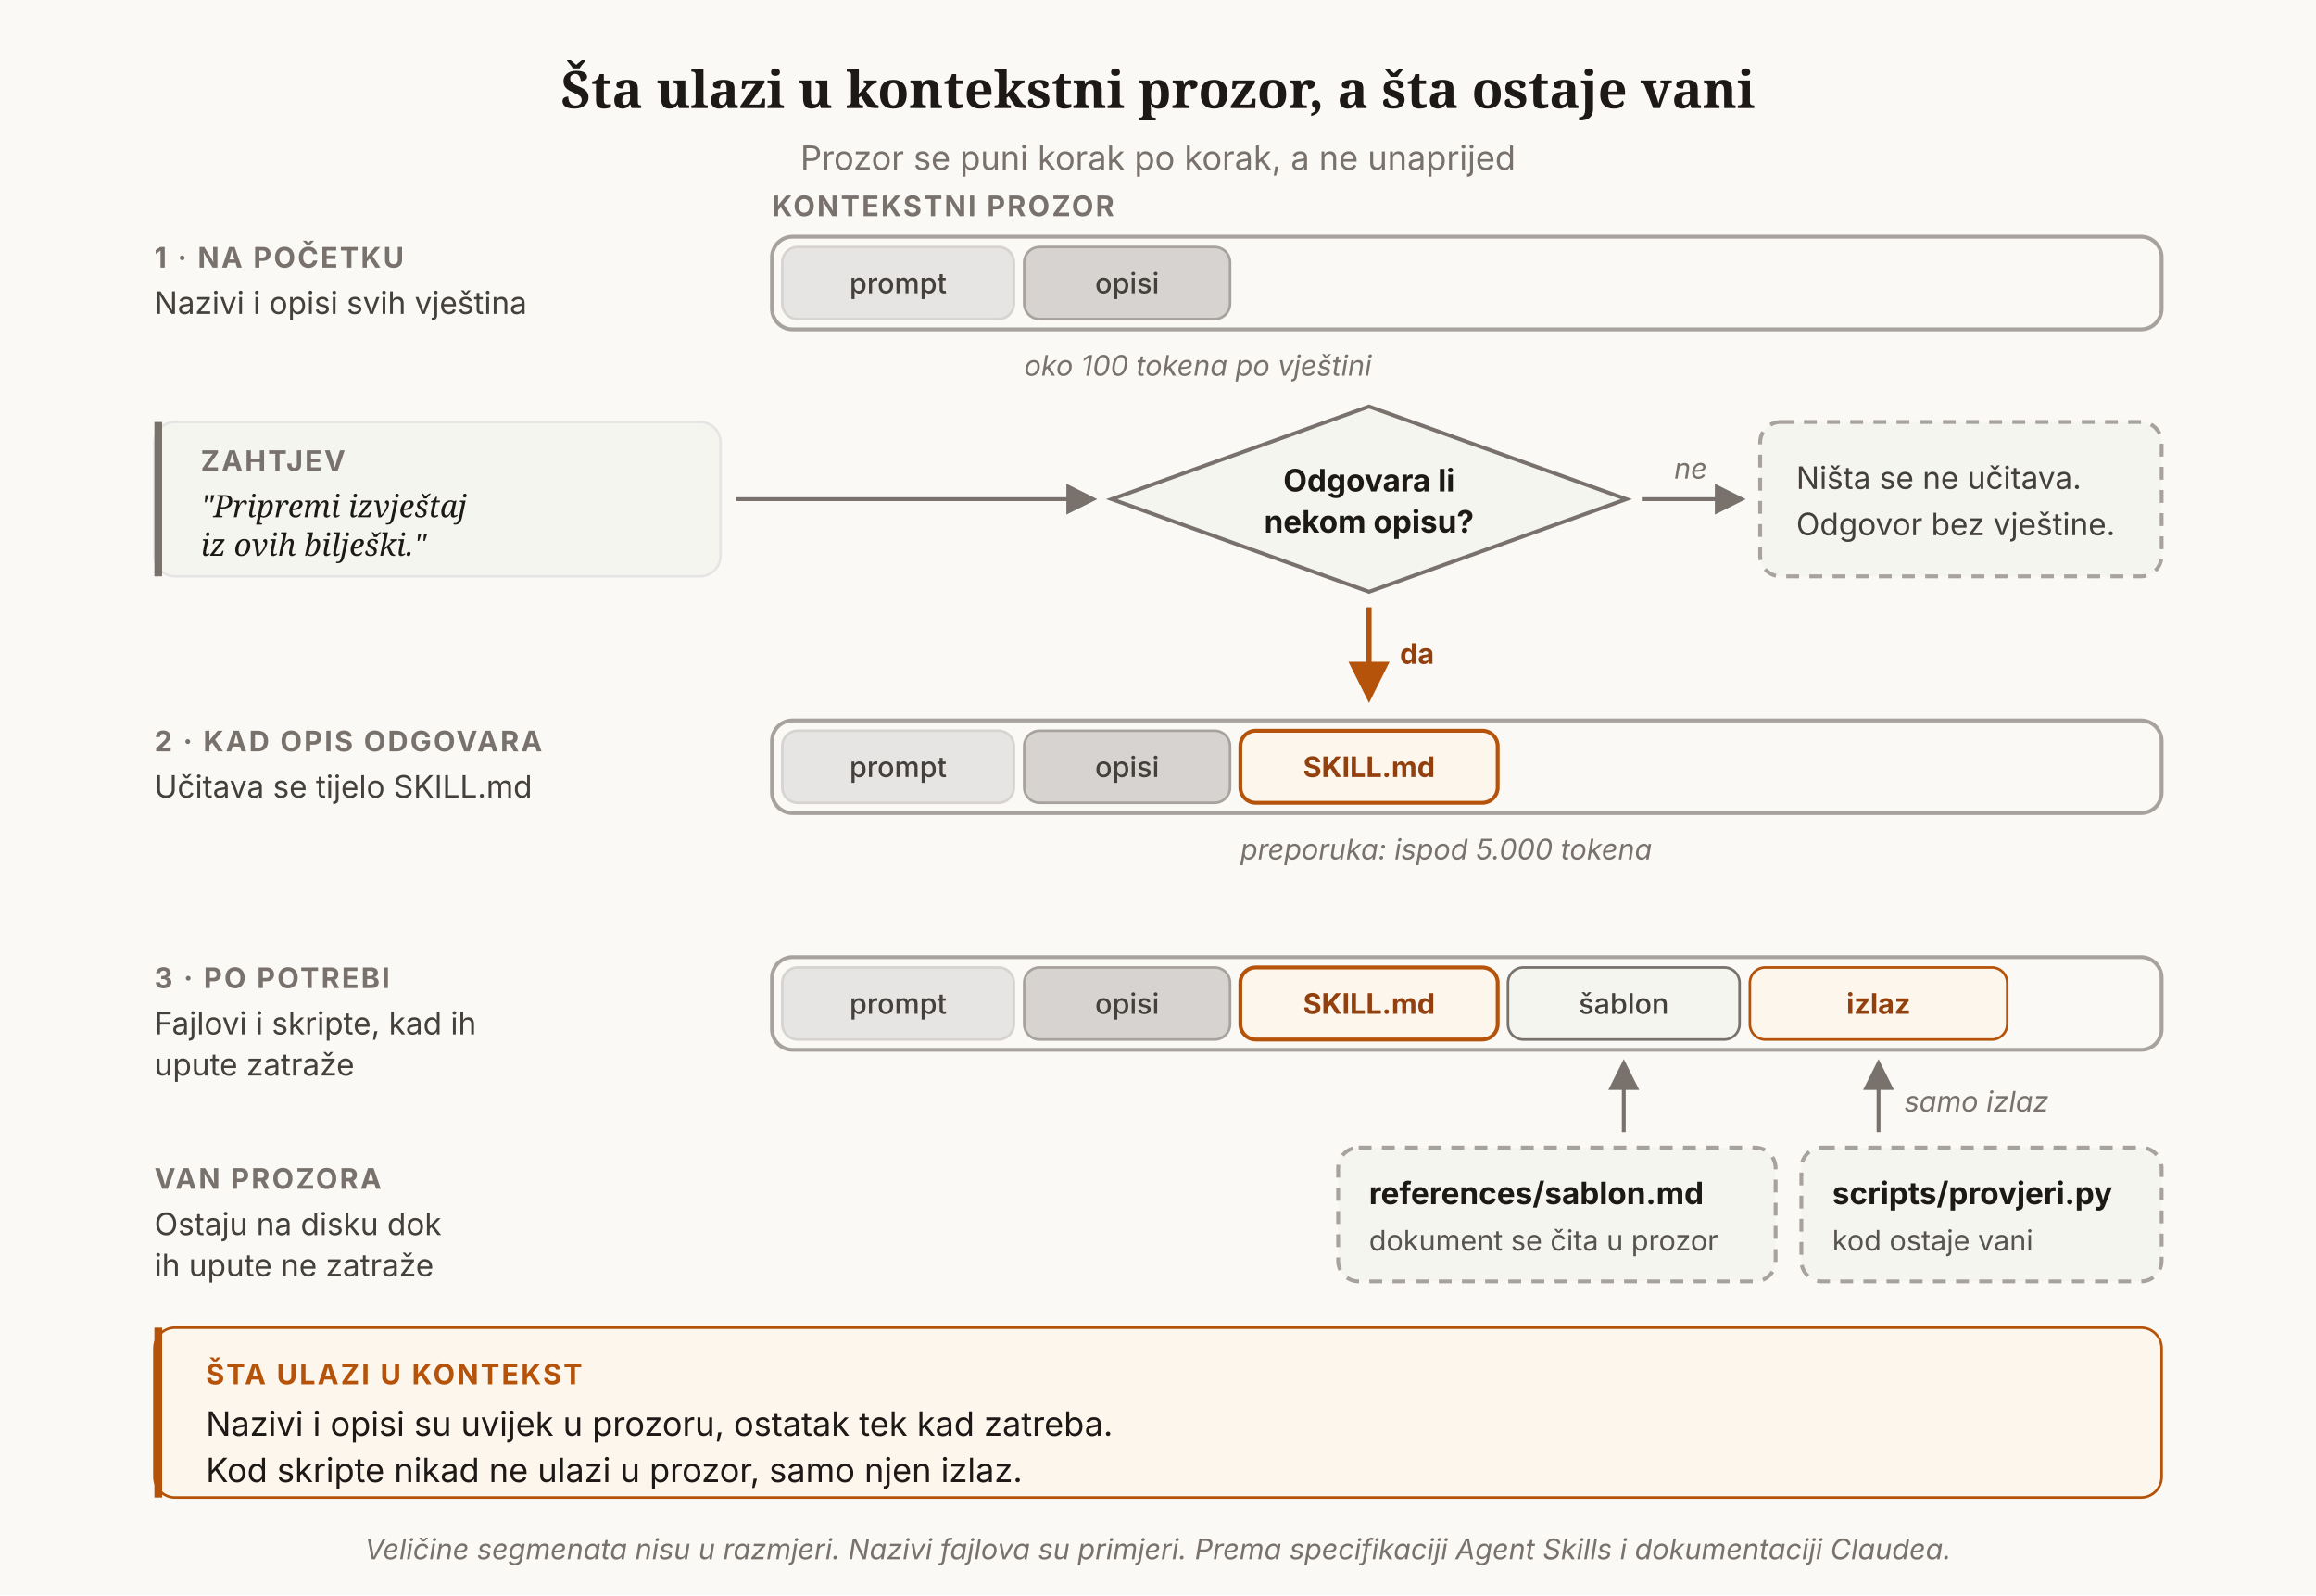
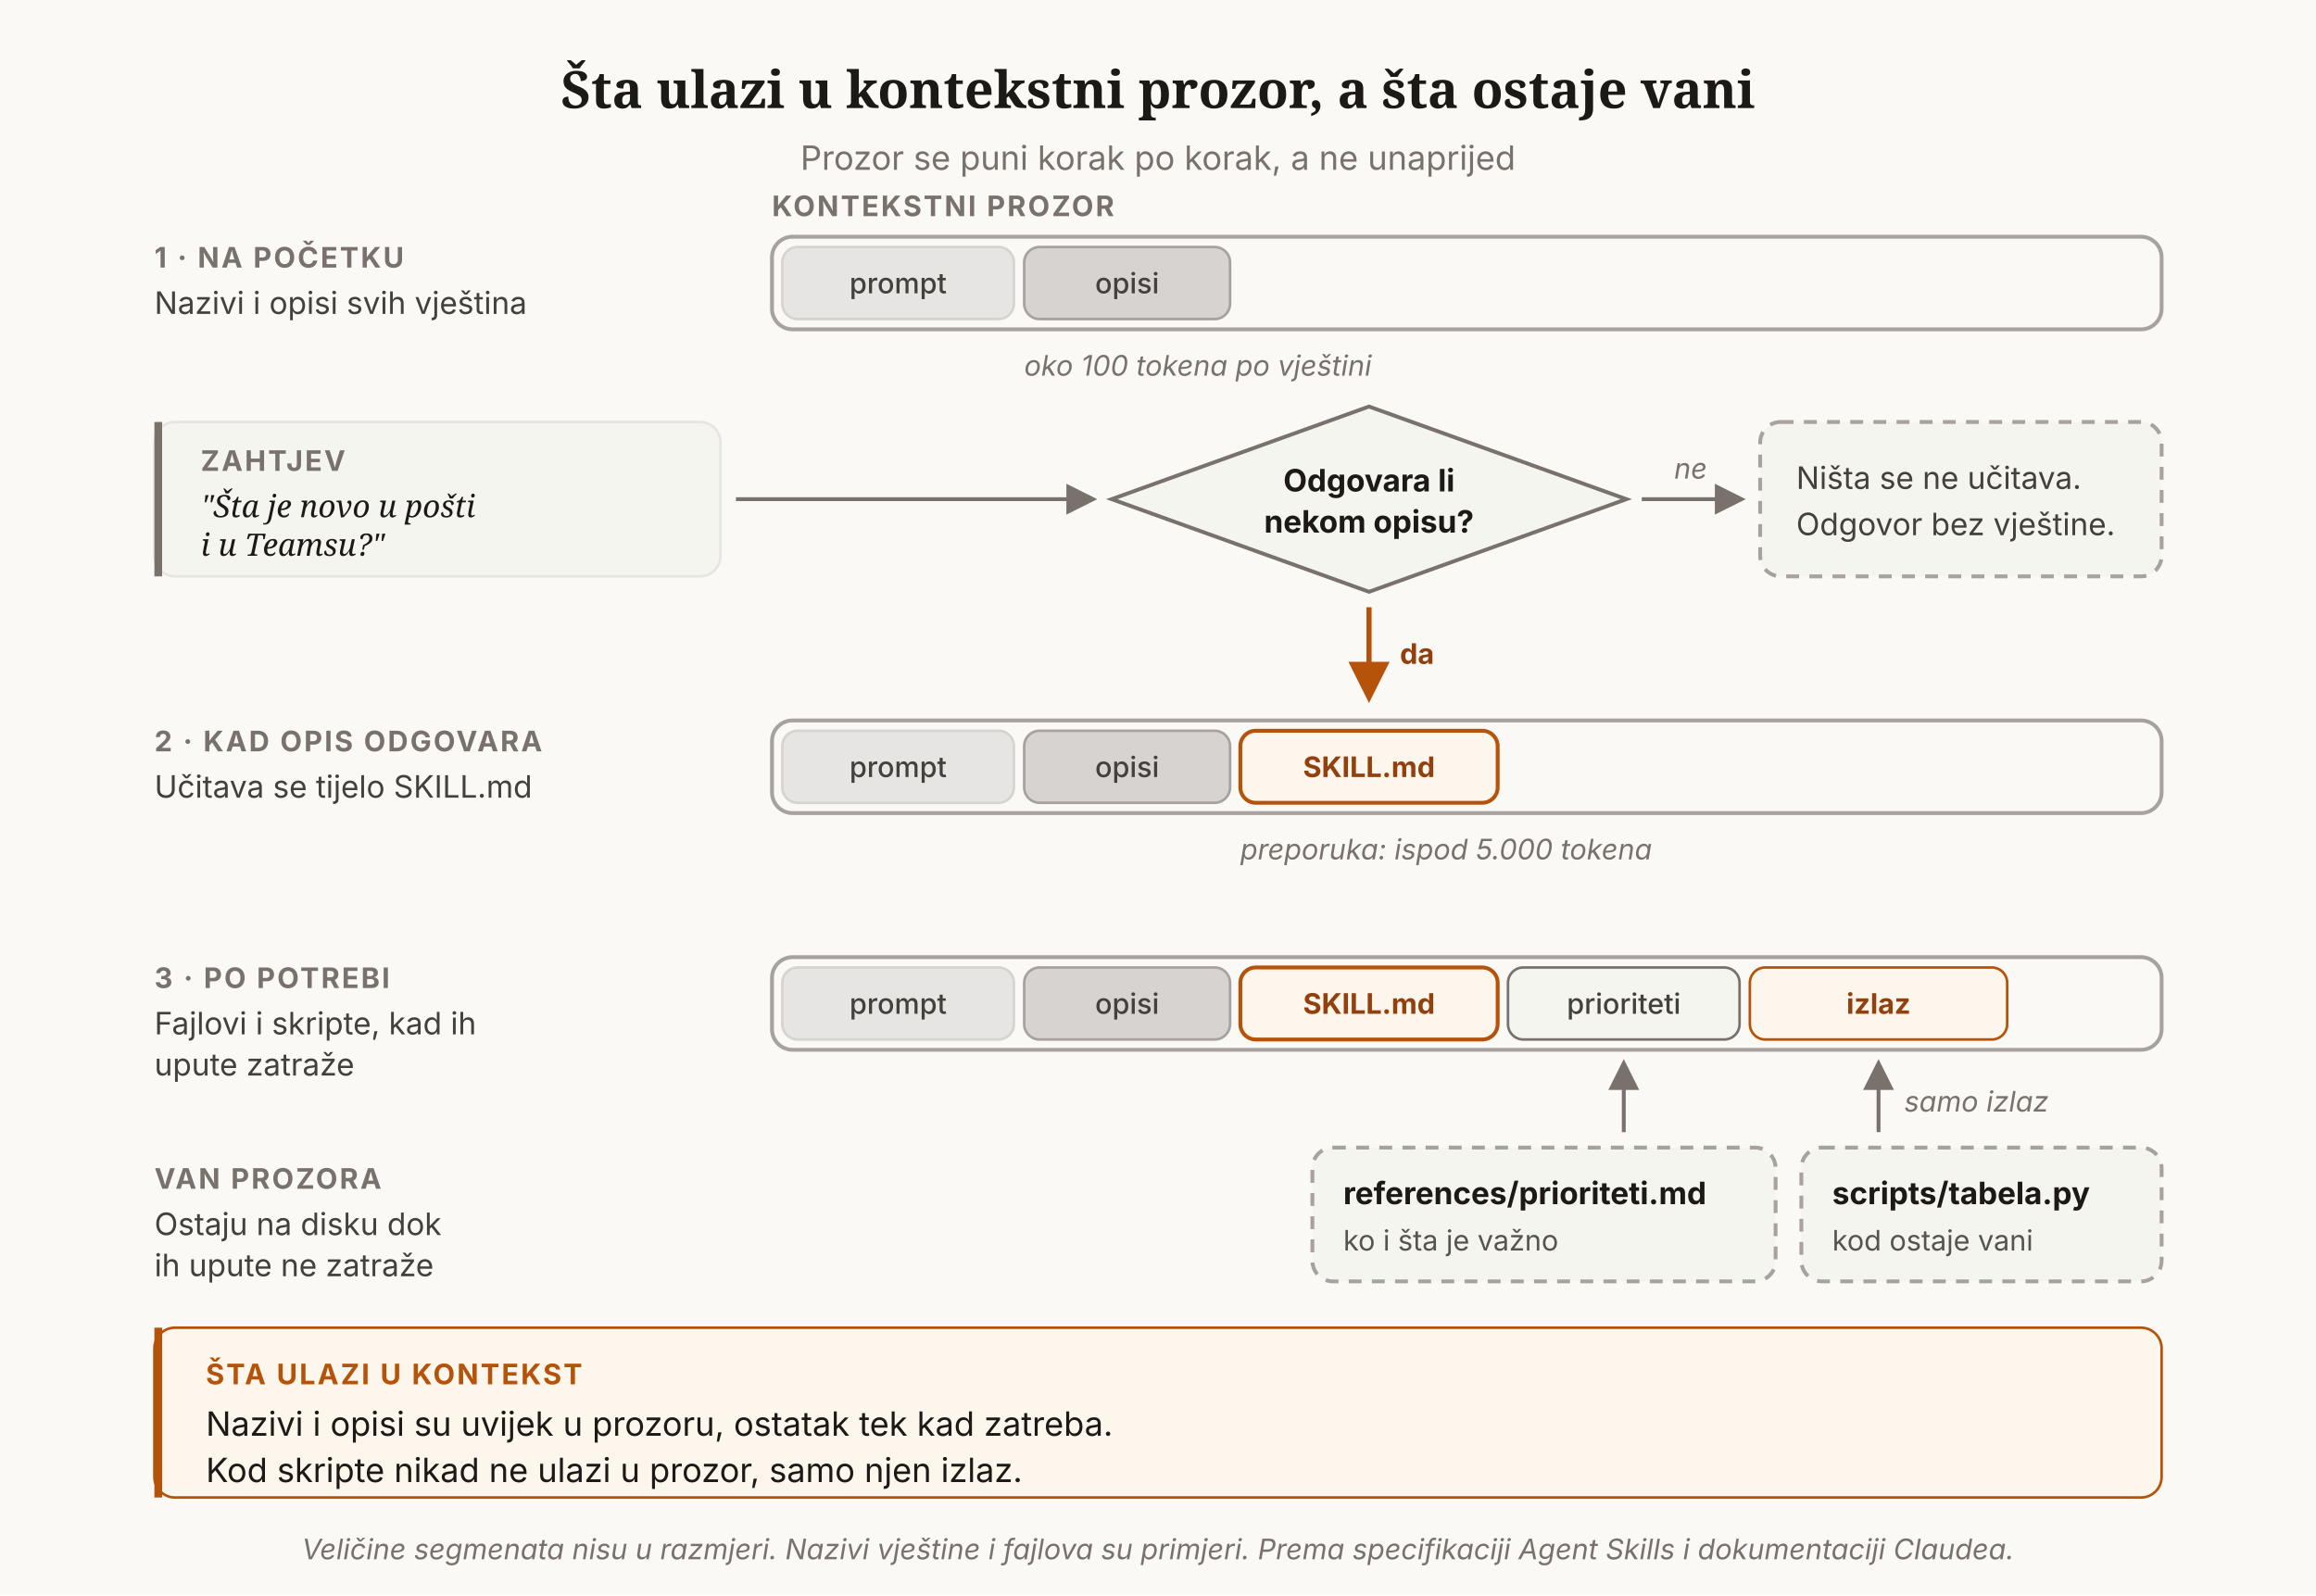
<svg xmlns="http://www.w3.org/2000/svg" viewBox="0 0 900 620" font-family="Inter, system-ui, -apple-system, sans-serif" id="skill-load-svg" role="img" aria-labelledby="skill-load-svg-title skill-load-svg-desc">
  <defs>
    <marker id="skill-load-svg-arrow" viewBox="0 0 10 10" refX="8" refY="5" markerWidth="8" markerHeight="8" orient="auto">
      <path d="M0,0 L10,5 L0,10 z" fill="#B45309" />
    </marker>
    <marker id="skill-load-svg-arrow-stone" viewBox="0 0 10 10" refX="8" refY="5" markerWidth="8" markerHeight="8" orient="auto">
      <path d="M0,0 L10,5 L0,10 z" fill="#78716C" />
    </marker>
  </defs>
  <rect width="900" height="620" fill="#FAF9F6" />
  <text x="450" y="42" text-anchor="middle" font-family="Merriweather, Georgia, serif" font-size="20" font-weight="700" fill="#1C1917">Šta ulazi u kontekstni prozor, a šta ostaje vani</text>
  <text x="450" y="66" text-anchor="middle" font-size="13" fill="#78716C">Prozor se puni korak po korak, a ne unaprijed</text>
  <g>
    <animate attributeName="opacity" values="0;0;1" dur="0.55s" keyTimes="0;0.364;1" begin="0s" fill="freeze" calcMode="spline" keySplines="0 0 1 1;0.25 0.1 0.25 1" />
    <text x="60" y="104" font-size="11" font-weight="700" letter-spacing="0.8" fill="#78716C">1 · NA POČETKU</text>
    <text x="60" y="122" font-size="12" fill="#44403C">Nazivi i opisi svih vještina</text>
    <text x="300" y="84" font-size="11" font-weight="700" letter-spacing="0.8" fill="#78716C">KONTEKSTNI PROZOR</text>
    <rect x="300" y="92" width="540" height="36" rx="8" fill="#FAF9F6" stroke="#A8A29E" stroke-width="1.5" />
  </g>
  <g>
    <animate attributeName="opacity" values="0;0;1" dur="0.70s" keyTimes="0;0.500;1" begin="0s" fill="freeze" calcMode="spline" keySplines="0 0 1 1;0.25 0.1 0.25 1" />
    <rect x="304" y="96" width="90" height="28" rx="6" fill="#E7E5E4" stroke="#D6D3D1" stroke-width="1" />
    <text x="349.0" y="114" text-anchor="middle" font-size="11" font-weight="500" fill="#44403C">prompt</text>
  </g>
  <g>
    <animate attributeName="opacity" values="0;0;1" dur="0.85s" keyTimes="0;0.588;1" begin="0s" fill="freeze" calcMode="spline" keySplines="0 0 1 1;0.25 0.1 0.25 1" />
    <rect x="398" y="96" width="80" height="28" rx="6" fill="#D6D3D1" stroke="#A8A29E" stroke-width="1" />
    <text x="438.0" y="114" text-anchor="middle" font-size="11" font-weight="500" fill="#44403C">opisi</text>
  </g>
  <text x="398" y="146" font-size="11" font-style="italic" fill="#78716C">
    <animate attributeName="opacity" values="0;0;1" dur="1.00s" keyTimes="0;0.650;1" begin="0s" fill="freeze" calcMode="spline" keySplines="0 0 1 1;0.25 0.1 0.25 1" />oko 100 tokena po vještini</text>
  <g>
    <animate attributeName="opacity" values="0;0;1" dur="1.25s" keyTimes="0;0.720;1" begin="0s" fill="freeze" calcMode="spline" keySplines="0 0 1 1;0.25 0.1 0.25 1" />
    <rect x="60" y="164" width="220" height="60" rx="8" fill="#F5F5F0" stroke="#E7E5E4" stroke-width="1" />
    <rect x="60" y="164" width="3" height="60" fill="#78716C" />
    <text x="78" y="183" font-size="11" font-weight="700" letter-spacing="0.8" fill="#78716C">ZAHTJEV</text>
-     <text x="78" y="201" font-family="Merriweather, Georgia, serif" font-size="12" font-style="italic" fill="#1C1917">"Pripremi izvještaj</text>
-     <text x="78" y="216" font-family="Merriweather, Georgia, serif" font-size="12" font-style="italic" fill="#1C1917">iz ovih bilješki."</text>
+     <text x="78" y="201" font-family="Merriweather, Georgia, serif" font-size="12" font-style="italic" fill="#1C1917">"Šta je novo u pošti</text>
+     <text x="78" y="216" font-family="Merriweather, Georgia, serif" font-size="12" font-style="italic" fill="#1C1917">i u Teamsu?"</text>
  </g>
  <line x1="286" y1="194" x2="424" y2="194" stroke="#78716C" stroke-width="1.5" marker-end="url(#skill-load-svg-arrow-stone)">
    <animate attributeName="opacity" values="0;0;1" dur="1.40s" keyTimes="0;0.786;1" begin="0s" fill="freeze" calcMode="spline" keySplines="0 0 1 1;0.25 0.1 0.25 1" />
  </line>
  <g>
    <animate attributeName="opacity" values="0;0;1" dur="1.65s" keyTimes="0;0.788;1" begin="0s" fill="freeze" calcMode="spline" keySplines="0 0 1 1;0.25 0.1 0.25 1" />
    <polygon points="432,194 532,158 632,194 532,230" fill="#F5F5F0" stroke="#78716C" stroke-width="1.5" />
    <text x="532" y="191" text-anchor="middle" font-size="12" font-weight="700" fill="#1C1917">Odgovara li</text>
    <text x="532" y="207" text-anchor="middle" font-size="12" font-weight="700" fill="#1C1917">nekom opisu?</text>
  </g>
  <g>
    <animate attributeName="opacity" values="0;0;1" dur="1.95s" keyTimes="0;0.821;1" begin="0s" fill="freeze" calcMode="spline" keySplines="0 0 1 1;0.25 0.1 0.25 1" />
    <line x1="638" y1="194" x2="676" y2="194" stroke="#78716C" stroke-width="1.5" marker-end="url(#skill-load-svg-arrow-stone)" />
    <text x="657" y="186" text-anchor="middle" font-size="11" font-style="italic" fill="#78716C">ne</text>
    <rect x="684" y="164" width="156" height="60" rx="8" fill="#F5F5F0" stroke="#A8A29E" stroke-width="1.5" stroke-dasharray="5 4" />
    <text x="698" y="190" font-size="12" fill="#44403C">Ništa se ne učitava.</text>
    <text x="698" y="208" font-size="12" fill="#44403C">Odgovor bez vještine.</text>
  </g>
  <g>
    <animate attributeName="opacity" values="0;0;1" dur="2.20s" keyTimes="0;0.864;1" begin="0s" fill="freeze" calcMode="spline" keySplines="0 0 1 1;0.25 0.1 0.25 1" />
    <line x1="532" y1="236" x2="532" y2="270" stroke="#B45309" stroke-width="2" marker-end="url(#skill-load-svg-arrow)" />
    <text x="544" y="258" font-size="11" font-weight="700" fill="#92400E">da</text>
  </g>
  <g>
    <animate attributeName="opacity" values="0;0;1" dur="2.45s" keyTimes="0;0.857;1" begin="0s" fill="freeze" calcMode="spline" keySplines="0 0 1 1;0.25 0.1 0.25 1" />
    <text x="60" y="292" font-size="11" font-weight="700" letter-spacing="0.8" fill="#78716C">2 · KAD OPIS ODGOVARA</text>
    <text x="60" y="310" font-size="12" fill="#44403C">Učitava se tijelo SKILL.md</text>
    <rect x="300" y="280" width="540" height="36" rx="8" fill="#FAF9F6" stroke="#A8A29E" stroke-width="1.5" />
    <rect x="304" y="284" width="90" height="28" rx="6" fill="#E7E5E4" stroke="#D6D3D1" stroke-width="1" />
    <text x="349.0" y="302" text-anchor="middle" font-size="11" font-weight="500" fill="#44403C">prompt</text>
    <rect x="398" y="284" width="80" height="28" rx="6" fill="#D6D3D1" stroke="#A8A29E" stroke-width="1" />
    <text x="438.0" y="302" text-anchor="middle" font-size="11" font-weight="500" fill="#44403C">opisi</text>
  </g>
  <g>
    <animate attributeName="opacity" values="0;0;1" dur="2.65s" keyTimes="0;0.868;1" begin="0s" fill="freeze" calcMode="spline" keySplines="0 0 1 1;0.25 0.1 0.25 1" />
    <rect x="482" y="284" width="100" height="28" rx="6" fill="#FDF6EC" stroke="#B45309" stroke-width="1.5" />
    <text x="532.0" y="302" text-anchor="middle" font-size="11" font-weight="700" fill="#92400E">SKILL.md</text>
  </g>
  <text x="482" y="334" font-size="11" font-style="italic" fill="#78716C">
    <animate attributeName="opacity" values="0;0;1" dur="2.85s" keyTimes="0;0.877;1" begin="0s" fill="freeze" calcMode="spline" keySplines="0 0 1 1;0.25 0.1 0.25 1" />preporuka: ispod 5.000 tokena</text>
  <g>
    <animate attributeName="opacity" values="0;0;1" dur="3.05s" keyTimes="0;0.885;1" begin="0s" fill="freeze" calcMode="spline" keySplines="0 0 1 1;0.25 0.1 0.25 1" />
    <text x="60" y="384" font-size="11" font-weight="700" letter-spacing="0.8" fill="#78716C">3 · PO POTREBI</text>
    <text x="60" y="402" font-size="12" fill="#44403C">Fajlovi i skripte, kad ih</text>
    <text x="60" y="418" font-size="12" fill="#44403C">upute zatraže</text>
    <rect x="300" y="372" width="540" height="36" rx="8" fill="#FAF9F6" stroke="#A8A29E" stroke-width="1.5" />
    <rect x="304" y="376" width="90" height="28" rx="6" fill="#E7E5E4" stroke="#D6D3D1" stroke-width="1" />
    <text x="349.0" y="394" text-anchor="middle" font-size="11" font-weight="500" fill="#44403C">prompt</text>
    <rect x="398" y="376" width="80" height="28" rx="6" fill="#D6D3D1" stroke="#A8A29E" stroke-width="1" />
    <text x="438.0" y="394" text-anchor="middle" font-size="11" font-weight="500" fill="#44403C">opisi</text>
    <rect x="482" y="376" width="100" height="28" rx="6" fill="#FDF6EC" stroke="#B45309" stroke-width="1.5" />
    <text x="532.0" y="394" text-anchor="middle" font-size="11" font-weight="700" fill="#92400E">SKILL.md</text>
  </g>
  <g>
    <animate attributeName="opacity" values="0;0;1" dur="3.25s" keyTimes="0;0.892;1" begin="0s" fill="freeze" calcMode="spline" keySplines="0 0 1 1;0.25 0.1 0.25 1" />
    <text x="60" y="462" font-size="11" font-weight="700" letter-spacing="0.8" fill="#78716C">VAN PROZORA</text>
    <text x="60" y="480" font-size="12" fill="#44403C">Ostaju na disku dok</text>
    <text x="60" y="496" font-size="12" fill="#44403C">ih upute ne zatraže</text>
-     <rect x="520" y="446" width="170" height="52" rx="8" fill="#F5F5F0" stroke="#A8A29E" stroke-width="1.5" stroke-dasharray="5 4" />
-     <text x="532" y="468" font-size="12" font-weight="700" fill="#1C1917">references/sablon.md</text>
-     <text x="532" y="486" font-size="11" fill="#57534E">dokument se čita u prozor</text>
+     <rect x="510" y="446" width="180" height="52" rx="8" fill="#F5F5F0" stroke="#A8A29E" stroke-width="1.5" stroke-dasharray="5 4" />
+     <text x="522" y="468" font-size="12" font-weight="700" fill="#1C1917">references/prioriteti.md</text>
+     <text x="522" y="486" font-size="11" fill="#57534E">ko i šta je važno</text>
    <rect x="700" y="446" width="140" height="52" rx="8" fill="#F5F5F0" stroke="#A8A29E" stroke-width="1.5" stroke-dasharray="5 4" />
-     <text x="712" y="468" font-size="12" font-weight="700" fill="#1C1917">scripts/provjeri.py</text>
+     <text x="712" y="468" font-size="12" font-weight="700" fill="#1C1917">scripts/tabela.py</text>
    <text x="712" y="486" font-size="11" fill="#57534E">kod ostaje vani</text>
  </g>
  <g>
    <animate attributeName="opacity" values="0;0;1" dur="3.40s" keyTimes="0;0.912;1" begin="0s" fill="freeze" calcMode="spline" keySplines="0 0 1 1;0.25 0.1 0.25 1" />
    <line x1="631" y1="440" x2="631" y2="414" stroke="#78716C" stroke-width="1.5" marker-end="url(#skill-load-svg-arrow-stone)" />
    <line x1="730" y1="440" x2="730" y2="414" stroke="#78716C" stroke-width="1.5" marker-end="url(#skill-load-svg-arrow-stone)" />
    <text x="740" y="432" font-size="11" font-style="italic" fill="#78716C">samo izlaz</text>
  </g>
  <g>
    <animate attributeName="opacity" values="0;0;1" dur="3.60s" keyTimes="0;0.903;1" begin="0s" fill="freeze" calcMode="spline" keySplines="0 0 1 1;0.25 0.1 0.25 1" />
    <rect x="586" y="376" width="90" height="28" rx="6" fill="#F5F5F0" stroke="#78716C" stroke-width="1" />
-     <text x="631.0" y="394" text-anchor="middle" font-size="11" font-weight="500" fill="#44403C">šablon</text>
+     <text x="631.0" y="394" text-anchor="middle" font-size="11" font-weight="500" fill="#44403C">prioriteti</text>
  </g>
  <g>
    <animate attributeName="opacity" values="0;0;1" dur="3.80s" keyTimes="0;0.908;1" begin="0s" fill="freeze" calcMode="spline" keySplines="0 0 1 1;0.25 0.1 0.25 1" />
    <rect x="680" y="376" width="100" height="28" rx="6" fill="#FDF6EC" stroke="#B45309" stroke-width="1" />
    <text x="730.0" y="394" text-anchor="middle" font-size="11" font-weight="700" fill="#92400E">izlaz</text>
  </g>
  <g>
    <animate attributeName="opacity" values="0;0;1" dur="4.20s" keyTimes="0;0.881;1" begin="0s" fill="freeze" calcMode="spline" keySplines="0 0 1 1;0.25 0.1 0.25 1" />
    <animateTransform attributeName="transform" type="translate" values="0 8;0 8;0 0" dur="4.20s" keyTimes="0;0.881;1" begin="0s" fill="freeze" calcMode="spline" keySplines="0 0 1 1;0.25 0.1 0.25 1" />
    <rect x="60" y="516" width="780" height="66" rx="8" fill="#FDF6EC" stroke="#B45309" stroke-width="1" />
    <rect x="60" y="516" width="3" height="66" fill="#B45309" />
    <text x="80" y="538" font-size="11" font-weight="700" letter-spacing="0.8" fill="#B45309">ŠTA ULAZI U KONTEKST</text>
    <text x="80" y="558" font-size="13" fill="#1C1917">Nazivi i opisi su uvijek u prozoru, ostatak tek kad zatreba.</text>
    <text x="80" y="576" font-size="13" fill="#1C1917">Kod skripte nikad ne ulazi u prozor, samo njen izlaz.</text>
  </g>
  <text x="450" y="606" text-anchor="middle" font-size="11" font-style="italic" fill="#78716C">
-     <animate attributeName="opacity" values="0;0;1" dur="4.45s" keyTimes="0;0.921;1" begin="0s" fill="freeze" calcMode="spline" keySplines="0 0 1 1;0.25 0.1 0.25 1" />Veličine segmenata nisu u razmjeri. Nazivi fajlova su primjeri. Prema specifikaciji Agent Skills i dokumentaciji Claudea.</text>
+     <animate attributeName="opacity" values="0;0;1" dur="4.45s" keyTimes="0;0.921;1" begin="0s" fill="freeze" calcMode="spline" keySplines="0 0 1 1;0.25 0.1 0.25 1" />Veličine segmenata nisu u razmjeri. Nazivi vještine i fajlova su primjeri. Prema specifikaciji Agent Skills i dokumentaciji Claudea.</text>
  <g class="replay-btn" style="cursor:pointer; opacity:0; transition: opacity 0.2s ease;" role="button" tabindex="0" aria-label="Pusti animaciju ponovo">
    <circle cx="855" cy="40" r="16" fill="#F5F5F0" stroke="#E7E5E4" stroke-width="1" />
    <path d="M 855 31 A 9 9 0 1 1 846 40" fill="none" stroke="#78716C" stroke-width="1.5" stroke-linecap="round" />
    <polygon points="852,28 858,28 855,33" fill="#78716C" />
  </g>
  <style>
#skill-load-svg:hover .replay-btn { opacity: 1 !important; }
#skill-load-svg .replay-btn:hover circle { fill: #FDF6EC; stroke: #B45309; }
#skill-load-svg .replay-btn:hover path { stroke: #B45309; }
#skill-load-svg .replay-btn:hover polygon { fill: #B45309; }
#skill-load-svg .replay-btn:focus { outline: none; opacity: 1 !important; }
#skill-load-svg .replay-btn:focus circle { stroke: #B45309; stroke-width: 2; }
@media (prefers-reduced-motion: reduce) {
  #skill-load-svg animate, #skill-load-svg animateTransform { display: none; }
  #skill-load-svg .replay-btn { display: none; }
}
</style>
</svg>
